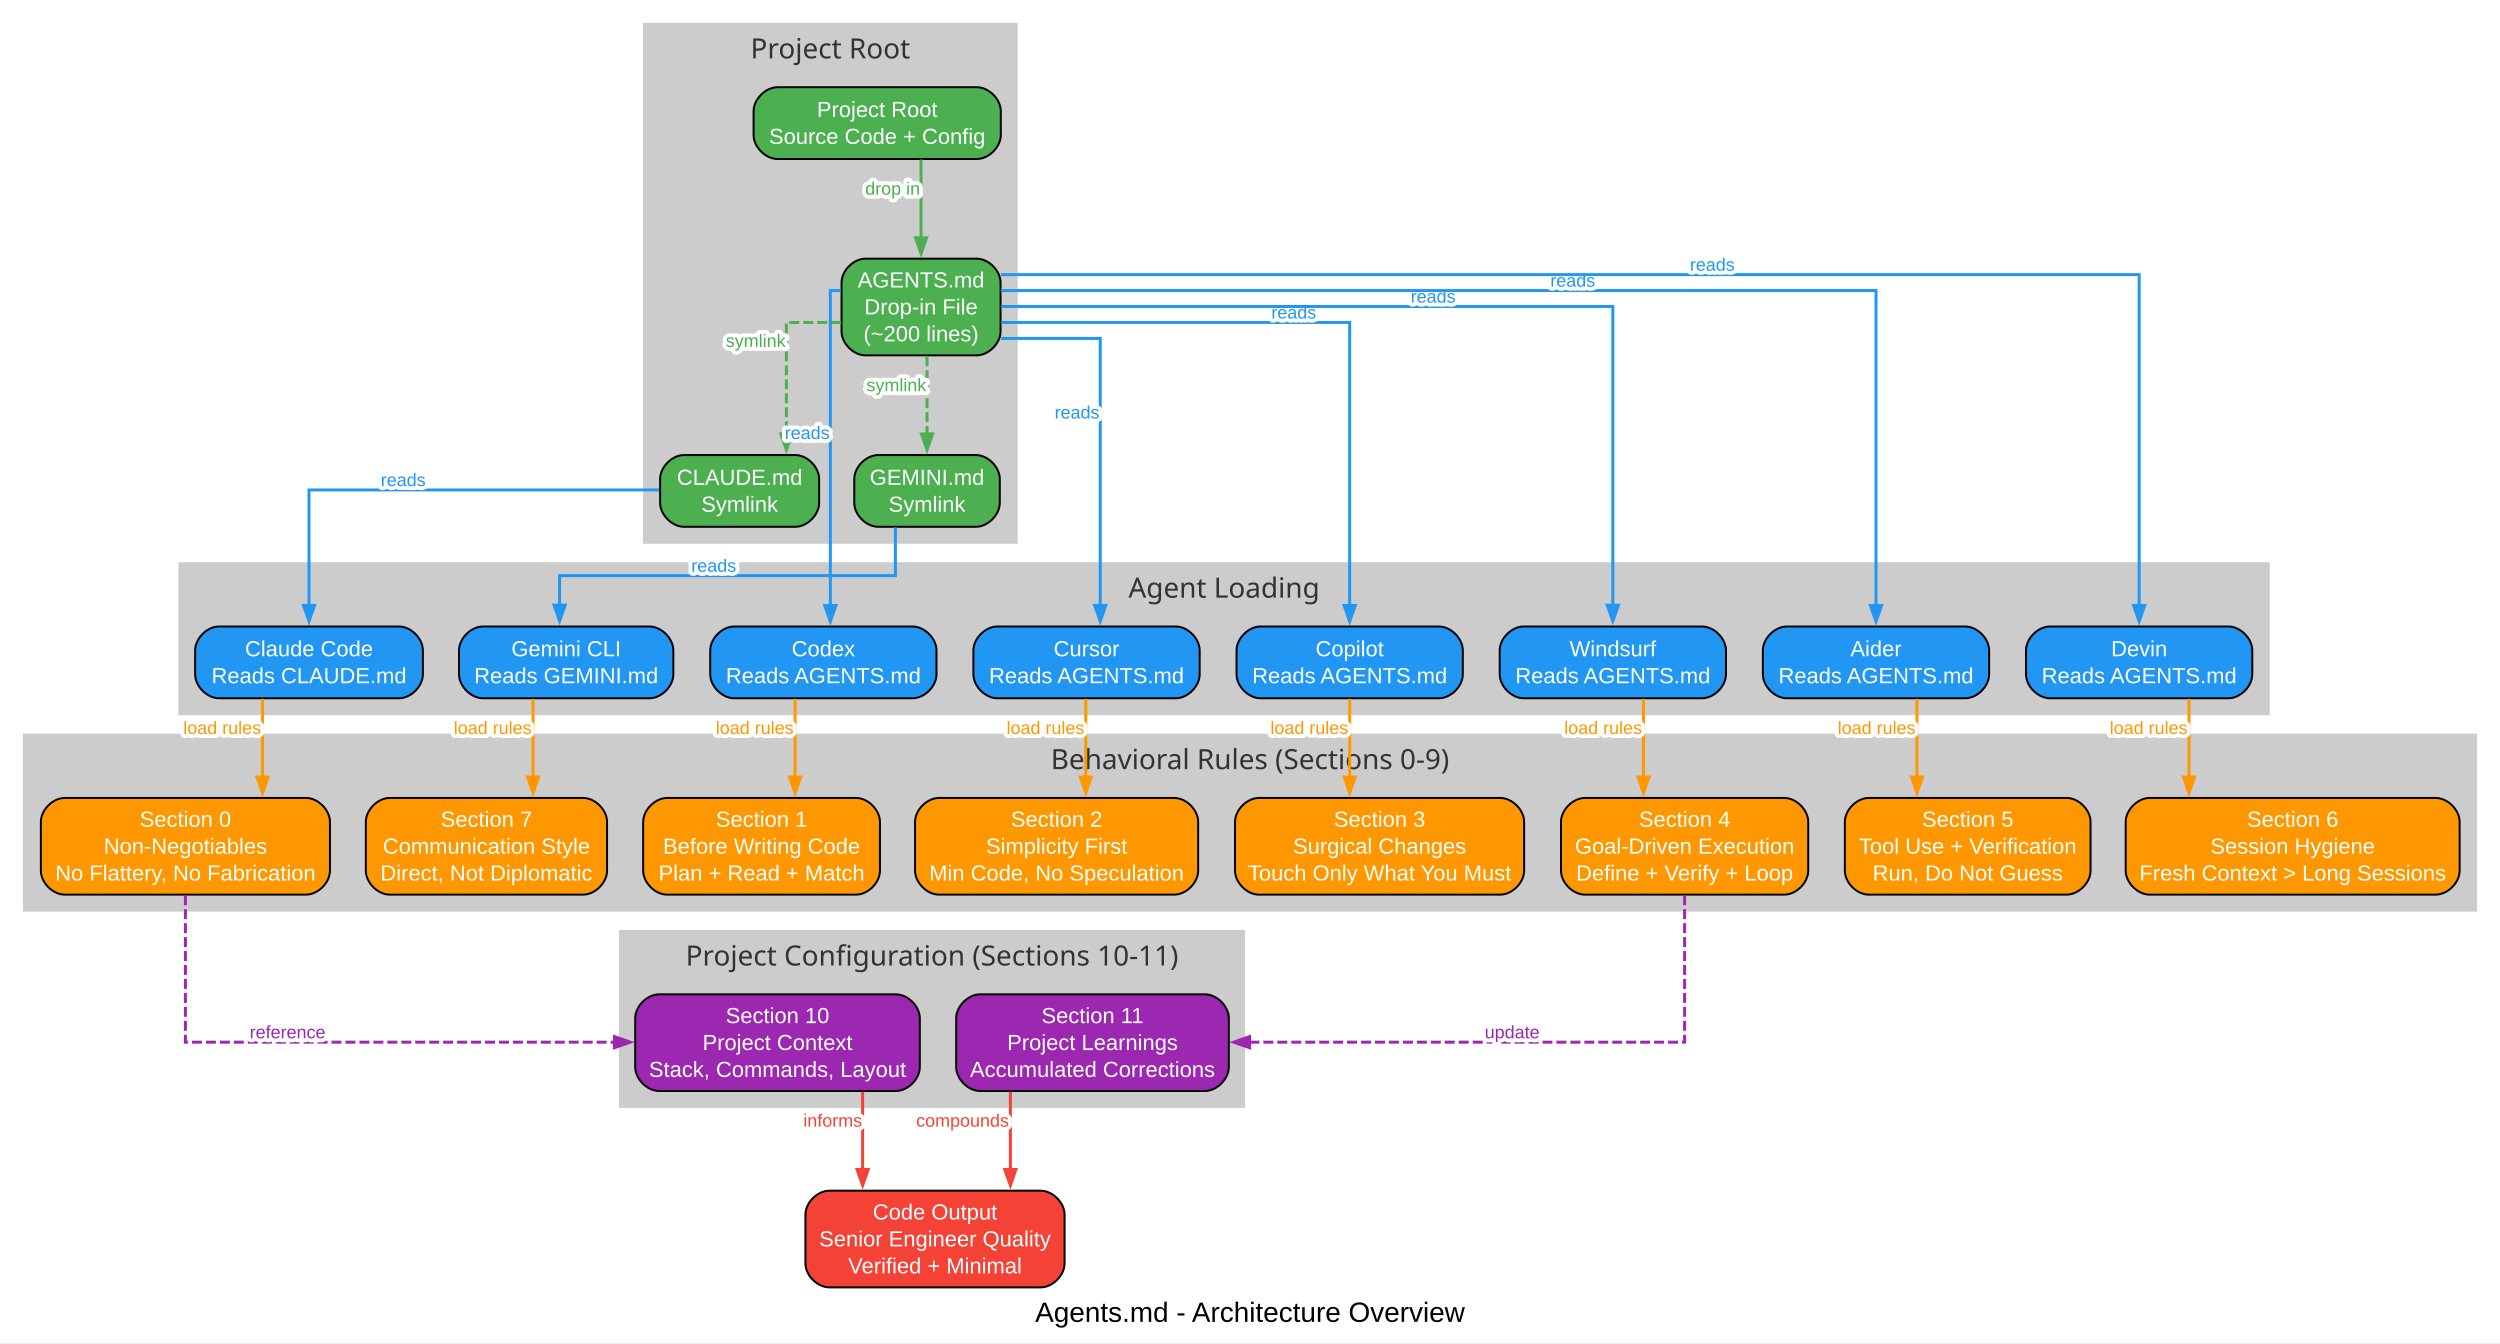
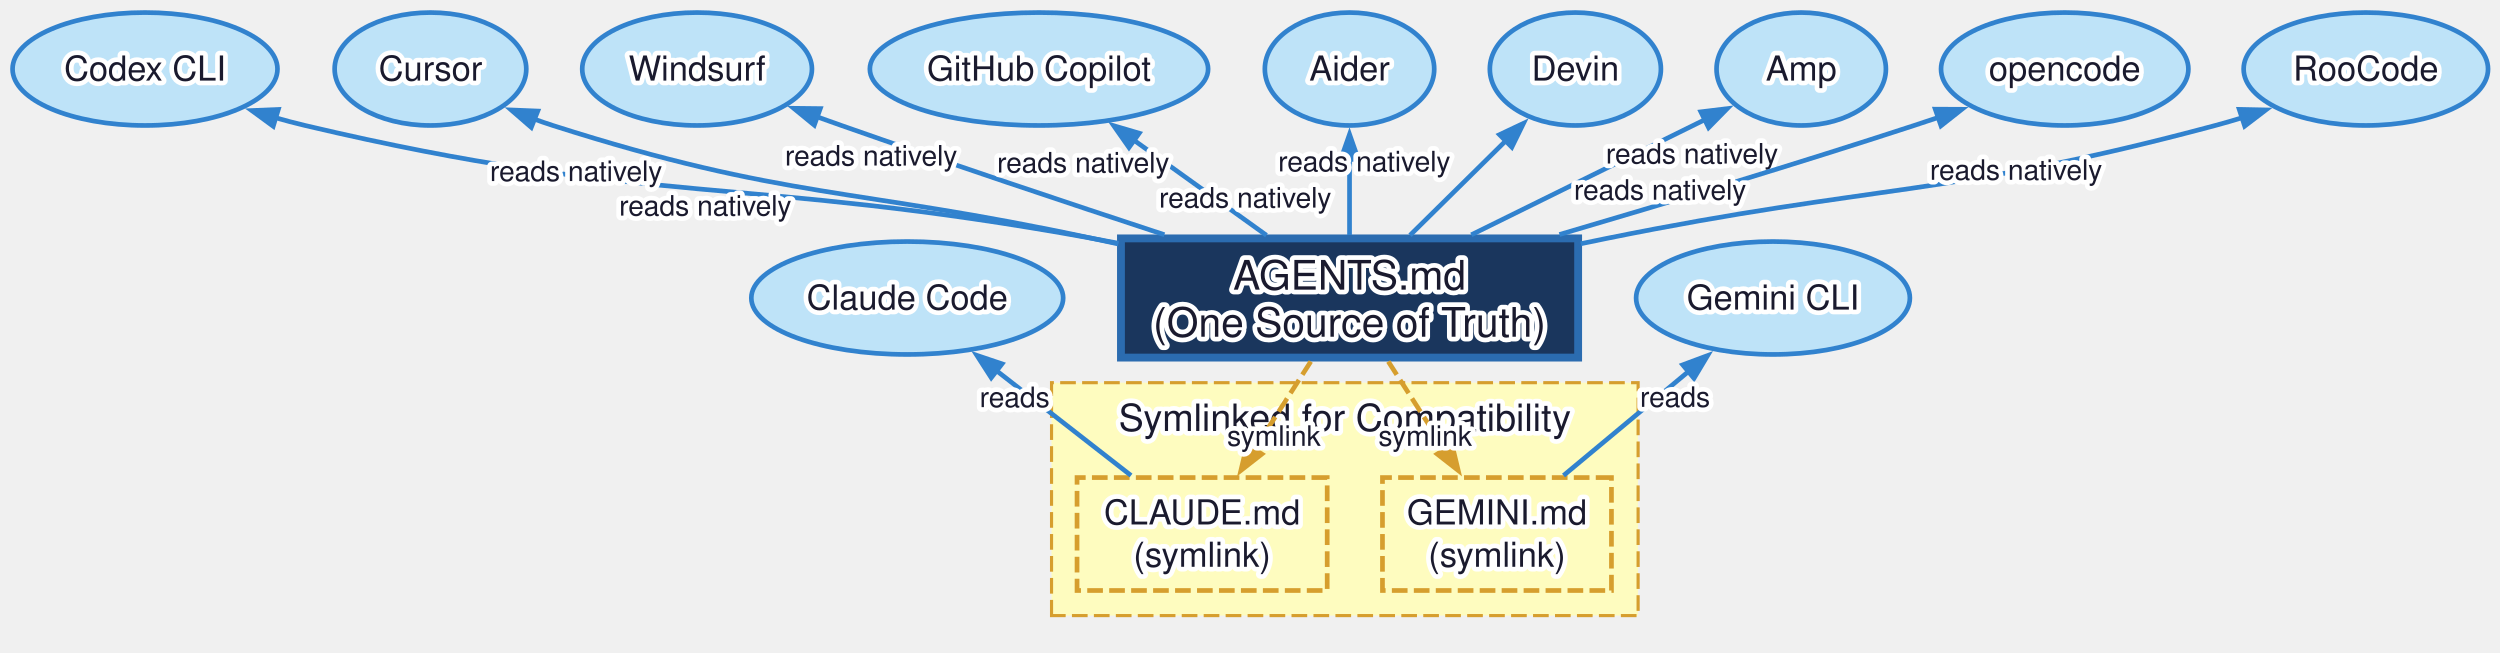
- <svg xmlns="http://www.w3.org/2000/svg" width="1254pt" height="674pt" viewBox="0.00 0.00 1254.00 674.00">
+ <svg xmlns="http://www.w3.org/2000/svg" width="797pt" height="208pt" viewBox="0.00 0.00 797.00 208.00">
  <style>
- /* White halo for edge labels - ensures text is readable over edge lines */
- text {
-     paint-order: stroke;
-     stroke: #ffffff;
-     stroke-width: 4px;
-     stroke-linejoin: round;
-     stroke-linecap: round;
- }
- /* Node labels: no halo needed (they sit on filled backgrounds) */
- g.node text,
- g.cluster text {
-     stroke: none;
- }
+ 
+ text { paint-order: stroke; stroke: #ffffff; stroke-width: 3px; stroke-linejoin: round; fill: #1a1a2e; }
</style>
-   <g id="graph0" class="graph" transform="scale(1 1) rotate(0) translate(4 669.5)">
-     <polygon fill="white" stroke="none" points="-4,4 -4,-669.5 1250,-669.5 1250,4 -4,4" />
-     <text xml:space="preserve" text-anchor="middle" x="623" y="-6.45" font-family="Arial" font-size="14.00">Agents.md - Architecture Overview</text>
+   <g id="graph0" class="graph" transform="scale(1 1) rotate(0) translate(4 204.25)">
    <g id="clust1" class="cluster">
-       <polygon fill="#cccccc" stroke="#cccccc" points="319,-397.25 319,-657.5 506,-657.5 506,-397.25 319,-397.25" />
-       <text xml:space="preserve" text-anchor="middle" x="412.5" y="-640.2" font-family="Arial Bold" font-size="14.00" fill="#333333">Project Root</text>
-     </g>
-     <g id="clust2" class="cluster">
-       <polygon fill="#cccccc" stroke="#cccccc" points="86,-311.25 86,-387 1134,-387 1134,-311.25 86,-311.25" />
-       <text xml:space="preserve" text-anchor="middle" x="610" y="-369.7" font-family="Arial Bold" font-size="14.00" fill="#333333">Agent Loading</text>
-     </g>
-     <g id="clust3" class="cluster">
-       <polygon fill="#cccccc" stroke="#cccccc" points="8,-212.75 8,-301 1238,-301 1238,-212.75 8,-212.75" />
-       <text xml:space="preserve" text-anchor="middle" x="623" y="-283.7" font-family="Arial Bold" font-size="14.00" fill="#333333">Behavioral Rules (Sections 0-9)</text>
-     </g>
-     <g id="clust4" class="cluster">
-       <polygon fill="#cccccc" stroke="#cccccc" points="307,-114.25 307,-202.5 620,-202.5 620,-114.25 307,-114.25" />
-       <text xml:space="preserve" text-anchor="middle" x="463.5" y="-185.2" font-family="Arial Bold" font-size="14.00" fill="#333333">Project Configuration (Sections 10-11)</text>
+       <polygon fill="#fefcbf" stroke="#d69e2e" stroke-dasharray="5,2" points="331.23,-8 331.23,-82.25 518.23,-82.25 518.23,-8 331.23,-8" />
+       <text xml:space="preserve" text-anchor="middle" x="424.73" y="-66.85" font-family="Helvetica,sans-Serif" font-size="12.00" fill="#d69e2e">Symlinked for Compatibility</text>
    </g>
    <g id="node1" class="node">
-       <path fill="#4caf50" stroke="black" d="M486,-625.75C486,-625.75 386,-625.75 386,-625.75 380,-625.75 374,-619.75 374,-613.75 374,-613.75 374,-601.75 374,-601.75 374,-595.75 380,-589.75 386,-589.75 386,-589.75 486,-589.75 486,-589.75 492,-589.75 498,-595.75 498,-601.75 498,-601.75 498,-613.75 498,-613.75 498,-619.75 492,-625.75 486,-625.75" />
-       <text xml:space="preserve" text-anchor="middle" x="436" y="-610.8" font-family="Arial" font-size="11.00" fill="white">Project Root</text>
-       <text xml:space="preserve" text-anchor="middle" x="436" y="-597.3" font-family="Arial" font-size="11.00" fill="white">Source Code + Config</text>
+       <polygon fill="#1a365d" stroke="#2b6cb0" stroke-width="2.5" points="499.11,-128.25 353.36,-128.25 353.36,-90.25 499.11,-90.25 499.11,-128.25" />
+       <text xml:space="preserve" text-anchor="middle" x="426.23" y="-111.9" font-family="Helvetica,sans-Serif" font-size="13.00" fill="#ffffff">AGENTS.md</text>
+       <text xml:space="preserve" text-anchor="middle" x="426.23" y="-96.9" font-family="Helvetica,sans-Serif" font-size="13.00" fill="#ffffff">(One Source of Truth)</text>
+     </g>
+     <g id="node11" class="node">
+       <polygon fill="#fefcbf" stroke="#d69e2e" stroke-width="1.5" stroke-dasharray="5,2" points="419.11,-52 339.36,-52 339.36,-16 419.11,-16 419.11,-52" />
+       <text xml:space="preserve" text-anchor="middle" x="379.23" y="-37.05" font-family="Helvetica,sans-Serif" font-size="11.00" fill="#1a202c">CLAUDE.md</text>
+       <text xml:space="preserve" text-anchor="middle" x="379.23" y="-23.55" font-family="Helvetica,sans-Serif" font-size="11.00" fill="#1a202c">(symlink)</text>
+     </g>
+     <g id="edge10" class="edge">
+       <path fill="none" stroke="#d69e2e" stroke-width="1.5" stroke-dasharray="5,2" d="M413.89,-89C408.36,-80.4 401.77,-70.12 395.82,-60.85" />
+       <polygon fill="#d69e2e" stroke="#d69e2e" stroke-width="1.5" points="398.28,-59.5 391.6,-54.28 393.57,-62.52 398.28,-59.5" />
+       <text xml:space="preserve" text-anchor="middle" x="402.11" y="-62.11" font-family="Helvetica,sans-Serif" font-size="9.00" fill="#1a202c">symlink</text>
+     </g>
+     <g id="node12" class="node">
+       <polygon fill="#fefcbf" stroke="#d69e2e" stroke-width="1.5" stroke-dasharray="5,2" points="509.73,-52 436.73,-52 436.73,-16 509.73,-16 509.73,-52" />
+       <text xml:space="preserve" text-anchor="middle" x="473.23" y="-37.05" font-family="Helvetica,sans-Serif" font-size="11.00" fill="#1a202c">GEMINI.md</text>
+       <text xml:space="preserve" text-anchor="middle" x="473.23" y="-23.55" font-family="Helvetica,sans-Serif" font-size="11.00" fill="#1a202c">(symlink)</text>
+     </g>
+     <g id="edge11" class="edge">
+       <path fill="none" stroke="#d69e2e" stroke-width="1.5" stroke-dasharray="5,2" d="M438.58,-89C444.11,-80.4 450.7,-70.12 456.65,-60.85" />
+       <polygon fill="#d69e2e" stroke="#d69e2e" stroke-width="1.5" points="458.9,-62.52 460.87,-54.28 454.19,-59.5 458.9,-62.52" />
+       <text xml:space="preserve" text-anchor="middle" x="450.35" y="-62.11" font-family="Helvetica,sans-Serif" font-size="9.00" fill="#1a202c">symlink</text>
    </g>
    <g id="node2" class="node">
-       <path fill="#4caf50" stroke="black" d="M485.88,-539.75C485.88,-539.75 430.12,-539.75 430.12,-539.75 424.12,-539.75 418.12,-533.75 418.12,-527.75 418.12,-527.75 418.12,-503.25 418.12,-503.25 418.12,-497.25 424.12,-491.25 430.12,-491.25 430.12,-491.25 485.88,-491.25 485.88,-491.25 491.88,-491.25 497.88,-497.25 497.88,-503.25 497.88,-503.25 497.88,-527.75 497.88,-527.75 497.88,-533.75 491.88,-539.75 485.88,-539.75" />
-       <text xml:space="preserve" text-anchor="middle" x="458" y="-525.3" font-family="Arial" font-size="11.00" fill="white">AGENTS.md</text>
-       <text xml:space="preserve" text-anchor="middle" x="458" y="-511.8" font-family="Arial" font-size="11.00" fill="white">Drop-in File</text>
-       <text xml:space="preserve" text-anchor="middle" x="458" y="-498.3" font-family="Arial" font-size="11.00" fill="white">(~200 lines)</text>
+       <ellipse fill="#bee3f8" stroke="#3182ce" stroke-width="1.5" cx="42.23" cy="-182.25" rx="42.23" ry="18" />
+       <text xml:space="preserve" text-anchor="middle" x="42.23" y="-178.55" font-family="Helvetica,sans-Serif" font-size="11.00" fill="#1a202c">Codex CLI</text>
    </g>
    <g id="edge1" class="edge">
-       <path fill="none" stroke="#4caf50" stroke-width="1.5" d="M458,-589.52C458,-589.52 458,-550.25 458,-550.25" />
-       <polygon fill="#4caf50" stroke="#4caf50" stroke-width="1.5" points="460.8,-550.25 458,-542.25 455.2,-550.25 460.8,-550.25" />
-       <text xml:space="preserve" text-anchor="middle" x="443.75" y="-571.84" font-family="Arial" font-size="9.00" fill="#4caf50">drop in</text>
+       <path fill="none" stroke="#3182ce" stroke-width="1.5" d="M83.67,-166.76C86.89,-165.84 90.1,-164.99 93.23,-164.25 202.91,-138.33 233.34,-148.35 344.23,-128.25 346.96,-127.76 349.73,-127.24 352.53,-126.7" />
+       <polygon fill="#3182ce" stroke="#3182ce" stroke-width="1.5" points="83.1,-164 76.26,-169 84.73,-169.36 83.1,-164" />
+       <text xml:space="preserve" text-anchor="middle" x="182.17" y="-146.52" font-family="Helvetica,sans-Serif" font-size="9.00" fill="#1a202c">reads natively  </text>
    </g>
    <g id="node3" class="node">
-       <path fill="#4caf50" stroke="black" d="M394.88,-441.25C394.88,-441.25 339.12,-441.25 339.12,-441.25 333.12,-441.25 327.12,-435.25 327.12,-429.25 327.12,-429.25 327.12,-417.25 327.12,-417.25 327.12,-411.25 333.12,-405.25 339.12,-405.25 339.12,-405.25 394.88,-405.25 394.88,-405.25 400.88,-405.25 406.88,-411.25 406.88,-417.25 406.88,-417.25 406.88,-429.25 406.88,-429.25 406.88,-435.25 400.88,-441.25 394.88,-441.25" />
-       <text xml:space="preserve" text-anchor="middle" x="367" y="-426.3" font-family="Arial" font-size="11.00" fill="white">CLAUDE.md</text>
-       <text xml:space="preserve" text-anchor="middle" x="367" y="-412.8" font-family="Arial" font-size="11.00" fill="white">Symlink</text>
+       <ellipse fill="#bee3f8" stroke="#3182ce" stroke-width="1.5" cx="133.23" cy="-182.25" rx="30.55" ry="18" />
+       <text xml:space="preserve" text-anchor="middle" x="133.23" y="-178.55" font-family="Helvetica,sans-Serif" font-size="11.00" fill="#1a202c">Cursor</text>
    </g>
    <g id="edge2" class="edge">
-       <path fill="none" stroke="#4caf50" stroke-width="1.5" stroke-dasharray="5,2" d="M417.92,-507.75C403.37,-507.75 390.44,-507.75 390.44,-507.75 390.44,-507.75 390.44,-451.86 390.44,-451.86" />
-       <polygon fill="#4caf50" stroke="#4caf50" stroke-width="1.5" points="393.24,-451.86 390.44,-443.86 387.64,-451.86 393.24,-451.86" />
-       <text xml:space="preserve" text-anchor="middle" x="375.06" y="-495.49" font-family="Arial" font-size="9.00" fill="#4caf50">symlink</text>
+       <path fill="none" stroke="#3182ce" stroke-width="1.5" d="M165.98,-166.41C168.08,-165.63 170.18,-164.91 172.23,-164.25 246.64,-140.52 267.87,-144.62 344.23,-128.25 346.94,-127.67 349.7,-127.08 352.48,-126.47" />
+       <polygon fill="#3182ce" stroke="#3182ce" stroke-width="1.5" points="165.37,-163.64 158.97,-169.19 167.44,-168.84 165.37,-163.64" />
+       <text xml:space="preserve" text-anchor="middle" x="223.35" y="-135.51" font-family="Helvetica,sans-Serif" font-size="9.00" fill="#1a202c">reads natively  </text>
    </g>
    <g id="node4" class="node">
-       <path fill="#4caf50" stroke="black" d="M485.5,-441.25C485.5,-441.25 436.5,-441.25 436.5,-441.25 430.5,-441.25 424.5,-435.25 424.5,-429.25 424.5,-429.25 424.5,-417.25 424.5,-417.25 424.5,-411.25 430.5,-405.25 436.5,-405.25 436.5,-405.25 485.5,-405.25 485.5,-405.25 491.5,-405.25 497.5,-411.25 497.5,-417.25 497.5,-417.25 497.5,-429.25 497.5,-429.25 497.5,-435.25 491.5,-441.25 485.5,-441.25" />
-       <text xml:space="preserve" text-anchor="middle" x="461" y="-426.3" font-family="Arial" font-size="11.00" fill="white">GEMINI.md</text>
-       <text xml:space="preserve" text-anchor="middle" x="461" y="-412.8" font-family="Arial" font-size="11.00" fill="white">Symlink</text>
+       <ellipse fill="#bee3f8" stroke="#3182ce" stroke-width="1.5" cx="218.23" cy="-182.25" rx="36.62" ry="18" />
+       <text xml:space="preserve" text-anchor="middle" x="218.23" y="-178.55" font-family="Helvetica,sans-Serif" font-size="11.00" fill="#1a202c">Windsurf</text>
    </g>
    <g id="edge3" class="edge">
-       <path fill="none" stroke="#4caf50" stroke-width="1.5" stroke-dasharray="5,2" d="M461,-490.78C461,-490.78 461,-451.87 461,-451.87" />
-       <polygon fill="#4caf50" stroke="#4caf50" stroke-width="1.5" points="463.8,-451.87 461,-443.87 458.2,-451.87 463.8,-451.87" />
-       <text xml:space="preserve" text-anchor="middle" x="445.62" y="-473.27" font-family="Arial" font-size="9.00" fill="#4caf50">symlink</text>
+       <path fill="none" stroke="#3182ce" stroke-width="1.5" d="M256.42,-167.03C259.06,-166.08 261.69,-165.15 264.23,-164.25 298.22,-152.31 336.43,-139.54 367.21,-129.42" />
+       <polygon fill="#3182ce" stroke="#3182ce" stroke-width="1.5" points="255.59,-164.35 249.03,-169.72 257.5,-169.62 255.59,-164.35" />
+       <text xml:space="preserve" text-anchor="middle" x="276.22" y="-151.47" font-family="Helvetica,sans-Serif" font-size="9.00" fill="#1a202c">reads natively  </text>
+     </g>
+     <g id="node5" class="node">
+       <ellipse fill="#bee3f8" stroke="#3182ce" stroke-width="1.5" cx="327.23" cy="-182.25" rx="53.92" ry="18" />
+       <text xml:space="preserve" text-anchor="middle" x="327.23" y="-178.55" font-family="Helvetica,sans-Serif" font-size="11.00" fill="#1a202c">GitHub Copilot</text>
+     </g>
+     <g id="edge4" class="edge">
+       <path fill="none" stroke="#3182ce" stroke-width="1.5" d="M357.29,-159.7C370.82,-149.99 386.67,-138.63 399.75,-129.24" />
+       <polygon fill="#3182ce" stroke="#3182ce" stroke-width="1.5" points="355.92,-157.23 351.05,-164.17 359.18,-161.78 355.92,-157.23" />
+       <text xml:space="preserve" text-anchor="middle" x="343.84" y="-149.24" font-family="Helvetica,sans-Serif" font-size="9.00" fill="#1a202c">reads natively  </text>
    </g>
    <g id="node6" class="node">
-       <path fill="#2196f3" stroke="black" d="M453.75,-355.25C453.75,-355.25 364.25,-355.25 364.25,-355.25 358.25,-355.25 352.25,-349.25 352.25,-343.25 352.25,-343.25 352.25,-331.25 352.25,-331.25 352.25,-325.25 358.25,-319.25 364.25,-319.25 364.25,-319.25 453.75,-319.25 453.75,-319.25 459.75,-319.25 465.75,-325.25 465.75,-331.25 465.75,-331.25 465.75,-343.25 465.75,-343.25 465.75,-349.25 459.75,-355.25 453.75,-355.25" />
-       <text xml:space="preserve" text-anchor="middle" x="409" y="-340.3" font-family="Arial" font-size="11.00" fill="white">Codex</text>
-       <text xml:space="preserve" text-anchor="middle" x="409" y="-326.8" font-family="Arial" font-size="11.00" fill="white">Reads AGENTS.md</text>
+       <ellipse fill="#bee3f8" stroke="#3182ce" stroke-width="1.5" cx="426.23" cy="-182.25" rx="27" ry="18" />
+       <text xml:space="preserve" text-anchor="middle" x="426.23" y="-178.55" font-family="Helvetica,sans-Serif" font-size="11.00" fill="#1a202c">Aider</text>
+     </g>
+     <g id="edge5" class="edge">
+       <path fill="none" stroke="#3182ce" stroke-width="1.5" d="M426.23,-153.54C426.23,-145.44 426.23,-136.78 426.23,-129.34" />
+       <polygon fill="#3182ce" stroke="#3182ce" stroke-width="1.5" points="423.43,-153.43 426.23,-161.43 429.03,-153.43 423.43,-153.43" />
+       <text xml:space="preserve" text-anchor="middle" x="395.48" y="-138.06" font-family="Helvetica,sans-Serif" font-size="9.00" fill="#1a202c">reads natively  </text>
+     </g>
+     <g id="node7" class="node">
+       <ellipse fill="#bee3f8" stroke="#3182ce" stroke-width="1.5" cx="498.23" cy="-182.25" rx="27.27" ry="18" />
+       <text xml:space="preserve" text-anchor="middle" x="498.23" y="-178.55" font-family="Helvetica,sans-Serif" font-size="11.00" fill="#1a202c">Devin</text>
    </g>
    <g id="edge6" class="edge">
-       <path fill="none" stroke="#2196f3" stroke-width="1.5" d="M417.72,-523.75C414.52,-523.75 412.5,-523.75 412.5,-523.75 412.5,-523.75 412.5,-365.74 412.5,-365.74" />
-       <polygon fill="#2196f3" stroke="#2196f3" stroke-width="1.5" points="415.3,-365.74 412.5,-357.74 409.7,-365.74 415.3,-365.74" />
-       <text xml:space="preserve" text-anchor="middle" x="400.88" y="-449.31" font-family="Arial" font-size="9.00" fill="#2196f3">reads</text>
+       <path fill="none" stroke="#3182ce" stroke-width="1.5" d="M476.2,-159.52C466.4,-149.86 454.97,-138.59 445.52,-129.26" />
+       <polygon fill="#3182ce" stroke="#3182ce" stroke-width="1.5" points="474.04,-161.32 481.7,-164.94 477.97,-157.33 474.04,-161.32" />
+       <text xml:space="preserve" text-anchor="middle" x="433.44" y="-149.62" font-family="Helvetica,sans-Serif" font-size="9.00" fill="#1a202c">reads natively  </text>
    </g>
-     <g id="node7" class="node">
-       <path fill="#2196f3" stroke="black" d="M585.75,-355.25C585.75,-355.25 496.25,-355.25 496.25,-355.25 490.25,-355.25 484.25,-349.25 484.25,-343.25 484.25,-343.25 484.25,-331.25 484.25,-331.25 484.25,-325.25 490.25,-319.25 496.25,-319.25 496.25,-319.25 585.75,-319.25 585.75,-319.25 591.75,-319.25 597.75,-325.25 597.75,-331.25 597.75,-331.25 597.75,-343.25 597.75,-343.25 597.75,-349.25 591.75,-355.25 585.75,-355.25" />
-       <text xml:space="preserve" text-anchor="middle" x="541" y="-340.3" font-family="Arial" font-size="11.00" fill="white">Cursor</text>
-       <text xml:space="preserve" text-anchor="middle" x="541" y="-326.8" font-family="Arial" font-size="11.00" fill="white">Reads AGENTS.md</text>
+     <g id="node8" class="node">
+       <ellipse fill="#bee3f8" stroke="#3182ce" stroke-width="1.5" cx="570.23" cy="-182.25" rx="27" ry="18" />
+       <text xml:space="preserve" text-anchor="middle" x="570.23" y="-178.55" font-family="Helvetica,sans-Serif" font-size="11.00" fill="#1a202c">Amp</text>
    </g>
    <g id="edge7" class="edge">
-       <path fill="none" stroke="#2196f3" stroke-width="1.5" d="M498.21,-499.75C522.14,-499.75 547.88,-499.75 547.88,-499.75 547.88,-499.75 547.88,-365.85 547.88,-365.85" />
-       <polygon fill="#2196f3" stroke="#2196f3" stroke-width="1.5" points="550.68,-365.85 547.88,-357.85 545.08,-365.85 550.68,-365.85" />
-       <text xml:space="preserve" text-anchor="middle" x="536.25" y="-459.58" font-family="Arial" font-size="9.00" fill="#2196f3">reads</text>
+       <path fill="none" stroke="#3182ce" stroke-width="1.5" d="M539.56,-166.13C517.81,-155.4 488.44,-140.92 465.05,-129.39" />
+       <polygon fill="#3182ce" stroke="#3182ce" stroke-width="1.5" points="538.23,-168.59 546.64,-169.62 540.7,-163.57 538.23,-168.59" />
+       <text xml:space="preserve" text-anchor="middle" x="537.92" y="-152.11" font-family="Helvetica,sans-Serif" font-size="9.00" fill="#1a202c">reads natively  </text>
    </g>
-     <g id="node8" class="node">
-       <path fill="#2196f3" stroke="black" d="M717.75,-355.25C717.75,-355.25 628.25,-355.25 628.25,-355.25 622.25,-355.25 616.25,-349.25 616.25,-343.25 616.25,-343.25 616.25,-331.25 616.25,-331.25 616.25,-325.25 622.25,-319.25 628.25,-319.25 628.25,-319.25 717.75,-319.25 717.75,-319.25 723.75,-319.25 729.75,-325.25 729.75,-331.25 729.75,-331.25 729.75,-343.25 729.75,-343.25 729.75,-349.25 723.75,-355.25 717.75,-355.25" />
-       <text xml:space="preserve" text-anchor="middle" x="673" y="-340.3" font-family="Arial" font-size="11.00" fill="white">Copilot</text>
-       <text xml:space="preserve" text-anchor="middle" x="673" y="-326.8" font-family="Arial" font-size="11.00" fill="white">Reads AGENTS.md</text>
+     <g id="node9" class="node">
+       <ellipse fill="#bee3f8" stroke="#3182ce" stroke-width="1.5" cx="654.23" cy="-182.25" rx="39.43" ry="18" />
+       <text xml:space="preserve" text-anchor="middle" x="654.23" y="-178.55" font-family="Helvetica,sans-Serif" font-size="11.00" fill="#1a202c">opencode</text>
    </g>
    <g id="edge8" class="edge">
-       <path fill="none" stroke="#2196f3" stroke-width="1.5" d="M498.19,-507.75C560.42,-507.75 673,-507.75 673,-507.75 673,-507.75 673,-365.77 673,-365.77" />
-       <polygon fill="#2196f3" stroke="#2196f3" stroke-width="1.5" points="675.8,-365.77 673,-357.77 670.2,-365.77 675.8,-365.77" />
-       <text xml:space="preserve" text-anchor="middle" x="644.96" y="-509.7" font-family="Arial" font-size="9.00" fill="#2196f3">reads</text>
+       <path fill="none" stroke="#3182ce" stroke-width="1.5" d="M614.04,-166.85C611.41,-165.96 608.79,-165.08 606.23,-164.25 569.02,-152.09 527.14,-139.46 493.15,-129.48" />
+       <polygon fill="#3182ce" stroke="#3182ce" stroke-width="1.5" points="612.96,-169.44 621.44,-169.4 614.79,-164.15 612.96,-169.44" />
+       <text xml:space="preserve" text-anchor="middle" x="527.75" y="-140.57" font-family="Helvetica,sans-Serif" font-size="9.00" fill="#1a202c">reads natively  </text>
    </g>
-     <g id="node9" class="node">
-       <path fill="#2196f3" stroke="black" d="M849.75,-355.25C849.75,-355.25 760.25,-355.25 760.25,-355.25 754.25,-355.25 748.25,-349.25 748.25,-343.25 748.25,-343.25 748.25,-331.25 748.25,-331.25 748.25,-325.25 754.25,-319.25 760.25,-319.25 760.25,-319.25 849.75,-319.25 849.75,-319.25 855.75,-319.25 861.75,-325.25 861.75,-331.25 861.75,-331.25 861.75,-343.25 861.75,-343.25 861.75,-349.25 855.75,-355.25 849.75,-355.25" />
-       <text xml:space="preserve" text-anchor="middle" x="805" y="-340.3" font-family="Arial" font-size="11.00" fill="white">Windsurf</text>
-       <text xml:space="preserve" text-anchor="middle" x="805" y="-326.8" font-family="Arial" font-size="11.00" fill="white">Reads AGENTS.md</text>
+     <g id="node10" class="node">
+       <ellipse fill="#bee3f8" stroke="#3182ce" stroke-width="1.5" cx="750.23" cy="-182.25" rx="38.96" ry="18" />
+       <text xml:space="preserve" text-anchor="middle" x="750.23" y="-178.55" font-family="Helvetica,sans-Serif" font-size="11.00" fill="#1a202c">RooCode</text>
    </g>
    <g id="edge9" class="edge">
-       <path fill="none" stroke="#2196f3" stroke-width="1.5" d="M498.14,-515.75C589.49,-515.75 805,-515.75 805,-515.75 805,-515.75 805,-365.95 805,-365.95" />
-       <polygon fill="#2196f3" stroke="#2196f3" stroke-width="1.5" points="807.8,-365.95 805,-357.95 802.2,-365.95 807.8,-365.95" />
-       <text xml:space="preserve" text-anchor="middle" x="714.85" y="-517.7" font-family="Arial" font-size="9.00" fill="#2196f3">reads</text>
-     </g>
-     <g id="node10" class="node">
-       <path fill="#2196f3" stroke="black" d="M981.75,-355.25C981.75,-355.25 892.25,-355.25 892.25,-355.25 886.25,-355.25 880.25,-349.25 880.25,-343.25 880.25,-343.25 880.25,-331.25 880.25,-331.25 880.25,-325.25 886.25,-319.25 892.25,-319.25 892.25,-319.25 981.75,-319.25 981.75,-319.25 987.75,-319.25 993.75,-325.25 993.75,-331.25 993.75,-331.25 993.75,-343.25 993.75,-343.25 993.75,-349.25 987.75,-355.25 981.75,-355.25" />
-       <text xml:space="preserve" text-anchor="middle" x="937" y="-340.3" font-family="Arial" font-size="11.00" fill="white">Aider</text>
-       <text xml:space="preserve" text-anchor="middle" x="937" y="-326.8" font-family="Arial" font-size="11.00" fill="white">Reads AGENTS.md</text>
-     </g>
-     <g id="edge10" class="edge">
-       <path fill="none" stroke="#2196f3" stroke-width="1.5" d="M498.02,-523.75C613.14,-523.75 937,-523.75 937,-523.75 937,-523.75 937,-365.74 937,-365.74" />
-       <polygon fill="#2196f3" stroke="#2196f3" stroke-width="1.5" points="939.8,-365.74 937,-357.74 934.2,-365.74 939.8,-365.74" />
-       <text xml:space="preserve" text-anchor="middle" x="784.89" y="-525.7" font-family="Arial" font-size="9.00" fill="#2196f3">reads</text>
-     </g>
-     <g id="node11" class="node">
-       <path fill="#2196f3" stroke="black" d="M1113.75,-355.25C1113.75,-355.25 1024.25,-355.25 1024.25,-355.25 1018.25,-355.25 1012.25,-349.25 1012.25,-343.25 1012.25,-343.25 1012.25,-331.25 1012.25,-331.25 1012.25,-325.25 1018.25,-319.25 1024.25,-319.25 1024.25,-319.25 1113.75,-319.25 1113.75,-319.25 1119.75,-319.25 1125.75,-325.25 1125.75,-331.25 1125.75,-331.25 1125.75,-343.25 1125.75,-343.25 1125.75,-349.25 1119.75,-355.25 1113.75,-355.25" />
-       <text xml:space="preserve" text-anchor="middle" x="1069" y="-340.3" font-family="Arial" font-size="11.00" fill="white">Devin</text>
-       <text xml:space="preserve" text-anchor="middle" x="1069" y="-326.8" font-family="Arial" font-size="11.00" fill="white">Reads AGENTS.md</text>
-     </g>
-     <g id="edge11" class="edge">
-       <path fill="none" stroke="#2196f3" stroke-width="1.5" d="M498.09,-531.75C634.02,-531.75 1069,-531.75 1069,-531.75 1069,-531.75 1069,-365.82 1069,-365.82" />
-       <polygon fill="#2196f3" stroke="#2196f3" stroke-width="1.5" points="1071.8,-365.82 1069,-357.82 1066.2,-365.82 1071.8,-365.82" />
-       <text xml:space="preserve" text-anchor="middle" x="854.89" y="-533.7" font-family="Arial" font-size="9.00" fill="#2196f3">reads</text>
-     </g>
-     <g id="node5" class="node">
-       <path fill="#2196f3" stroke="black" d="M196.12,-355.25C196.12,-355.25 105.88,-355.25 105.88,-355.25 99.88,-355.25 93.88,-349.25 93.88,-343.25 93.88,-343.25 93.88,-331.25 93.88,-331.25 93.88,-325.25 99.88,-319.25 105.88,-319.25 105.88,-319.25 196.12,-319.25 196.12,-319.25 202.12,-319.25 208.12,-325.25 208.12,-331.25 208.12,-331.25 208.12,-343.25 208.12,-343.25 208.12,-349.25 202.12,-355.25 196.12,-355.25" />
-       <text xml:space="preserve" text-anchor="middle" x="151" y="-340.3" font-family="Arial" font-size="11.00" fill="white">Claude Code</text>
-       <text xml:space="preserve" text-anchor="middle" x="151" y="-326.8" font-family="Arial" font-size="11.00" fill="white">Reads CLAUDE.md</text>
-     </g>
-     <g id="edge4" class="edge">
-       <path fill="none" stroke="#2196f3" stroke-width="1.5" d="M326.63,-423.75C264.11,-423.75 151,-423.75 151,-423.75 151,-423.75 151,-365.86 151,-365.86" />
-       <polygon fill="#2196f3" stroke="#2196f3" stroke-width="1.5" points="153.8,-365.86 151,-357.86 148.2,-365.86 153.8,-365.86" />
-       <text xml:space="preserve" text-anchor="middle" x="198.25" y="-425.7" font-family="Arial" font-size="9.00" fill="#2196f3">reads</text>
-     </g>
-     <g id="node12" class="node">
-       <path fill="#2196f3" stroke="black" d="M321.75,-355.25C321.75,-355.25 238.25,-355.25 238.25,-355.25 232.25,-355.25 226.25,-349.25 226.25,-343.25 226.25,-343.25 226.25,-331.25 226.25,-331.25 226.25,-325.25 232.25,-319.25 238.25,-319.25 238.25,-319.25 321.75,-319.25 321.75,-319.25 327.75,-319.25 333.75,-325.25 333.75,-331.25 333.75,-331.25 333.75,-343.25 333.75,-343.25 333.75,-349.25 327.75,-355.25 321.75,-355.25" />
-       <text xml:space="preserve" text-anchor="middle" x="280" y="-340.3" font-family="Arial" font-size="11.00" fill="white">Gemini CLI</text>
-       <text xml:space="preserve" text-anchor="middle" x="280" y="-326.8" font-family="Arial" font-size="11.00" fill="white">Reads GEMINI.md</text>
-     </g>
-     <g id="edge5" class="edge">
-       <path fill="none" stroke="#2196f3" stroke-width="1.5" d="M445.12,-404.98C445.12,-393.46 445.12,-380.75 445.12,-380.75 445.12,-380.75 276.69,-380.75 276.69,-380.75 276.69,-380.75 276.69,-365.97 276.69,-365.97" />
-       <polygon fill="#2196f3" stroke="#2196f3" stroke-width="1.5" points="279.49,-365.97 276.69,-357.97 273.89,-365.97 279.49,-365.97" />
-       <text xml:space="preserve" text-anchor="middle" x="354.01" y="-382.7" font-family="Arial" font-size="9.00" fill="#2196f3">reads</text>
+       <path fill="none" stroke="#3182ce" stroke-width="1.5" d="M710.79,-166.73C707.91,-165.84 705.04,-165 702.23,-164.25 617.53,-141.54 594.18,-145.65 508.23,-128.25 505.52,-127.7 502.76,-127.13 499.97,-126.55" />
+       <polygon fill="#3182ce" stroke="#3182ce" stroke-width="1.5" points="709.87,-169.38 718.35,-169.2 711.61,-164.05 709.87,-169.38" />
+       <text xml:space="preserve" text-anchor="middle" x="641.23" y="-146.92" font-family="Helvetica,sans-Serif" font-size="9.00" fill="#1a202c">reads natively  </text>
    </g>
    <g id="node13" class="node">
-       <path fill="#ff9800" stroke="black" d="M149.5,-269.25C149.5,-269.25 28.5,-269.25 28.5,-269.25 22.5,-269.25 16.5,-263.25 16.5,-257.25 16.5,-257.25 16.5,-232.75 16.5,-232.75 16.5,-226.75 22.5,-220.75 28.5,-220.75 28.5,-220.75 149.5,-220.75 149.5,-220.75 155.5,-220.75 161.5,-226.75 161.5,-232.75 161.5,-232.75 161.5,-257.25 161.5,-257.25 161.5,-263.25 155.5,-269.25 149.5,-269.25" />
-       <text xml:space="preserve" text-anchor="middle" x="89" y="-254.8" font-family="Arial" font-size="11.00" fill="white">Section 0</text>
-       <text xml:space="preserve" text-anchor="middle" x="89" y="-241.3" font-family="Arial" font-size="11.00" fill="white">Non-Negotiables</text>
-       <text xml:space="preserve" text-anchor="middle" x="89" y="-227.8" font-family="Arial" font-size="11.00" fill="white">No Flattery, No Fabrication</text>
+       <ellipse fill="#bee3f8" stroke="#3182ce" stroke-width="1.5" cx="285.23" cy="-109.25" rx="49.71" ry="18" />
+       <text xml:space="preserve" text-anchor="middle" x="285.23" y="-105.55" font-family="Helvetica,sans-Serif" font-size="11.00" fill="#1a202c">Claude Code</text>
    </g>
    <g id="edge12" class="edge">
-       <path fill="none" stroke="#ff9800" stroke-width="1.5" d="M127.69,-319.02C127.69,-319.02 127.69,-279.75 127.69,-279.75" />
-       <polygon fill="#ff9800" stroke="#ff9800" stroke-width="1.5" points="130.49,-279.75 127.69,-271.75 124.89,-279.75 130.49,-279.75" />
-       <text xml:space="preserve" text-anchor="middle" x="107.44" y="-301.34" font-family="Arial" font-size="9.00" fill="#ff9800">load rules</text>
+       <path fill="none" stroke="#3182ce" stroke-width="1.5" d="M313.41,-86.29C327.21,-75.54 343.6,-62.77 356.57,-52.66" />
+       <polygon fill="#3182ce" stroke="#3182ce" stroke-width="1.5" points="312.01,-83.83 307.42,-90.96 315.45,-88.25 312.01,-83.83" />
+       <text xml:space="preserve" text-anchor="middle" x="319.48" y="-74.45" font-family="Helvetica,sans-Serif" font-size="9.00" fill="#1a202c">reads</text>
    </g>
    <g id="node14" class="node">
-       <path fill="#ff9800" stroke="black" d="M425.38,-269.25C425.38,-269.25 330.62,-269.25 330.62,-269.25 324.62,-269.25 318.62,-263.25 318.62,-257.25 318.62,-257.25 318.62,-232.75 318.62,-232.75 318.62,-226.75 324.62,-220.75 330.62,-220.75 330.62,-220.75 425.38,-220.75 425.38,-220.75 431.38,-220.75 437.38,-226.75 437.38,-232.75 437.38,-232.75 437.38,-257.25 437.38,-257.25 437.38,-263.25 431.38,-269.25 425.38,-269.25" />
-       <text xml:space="preserve" text-anchor="middle" x="378" y="-254.8" font-family="Arial" font-size="11.00" fill="white">Section 1</text>
-       <text xml:space="preserve" text-anchor="middle" x="378" y="-241.3" font-family="Arial" font-size="11.00" fill="white">Before Writing Code</text>
-       <text xml:space="preserve" text-anchor="middle" x="378" y="-227.8" font-family="Arial" font-size="11.00" fill="white">Plan + Read + Match</text>
+       <ellipse fill="#bee3f8" stroke="#3182ce" stroke-width="1.5" cx="561.23" cy="-109.25" rx="43.64" ry="18" />
+       <text xml:space="preserve" text-anchor="middle" x="561.23" y="-105.55" font-family="Helvetica,sans-Serif" font-size="11.00" fill="#1a202c">Gemini CLI</text>
    </g>
    <g id="edge13" class="edge">
-       <path fill="none" stroke="#ff9800" stroke-width="1.5" d="M394.81,-319.02C394.81,-319.02 394.81,-279.75 394.81,-279.75" />
-       <polygon fill="#ff9800" stroke="#ff9800" stroke-width="1.5" points="397.61,-279.75 394.81,-271.75 392.01,-279.75 397.61,-279.75" />
-       <text xml:space="preserve" text-anchor="middle" x="374.56" y="-301.34" font-family="Arial" font-size="9.00" fill="#ff9800">load rules</text>
-     </g>
-     <g id="node15" class="node">
-       <path fill="#ff9800" stroke="black" d="M585,-269.25C585,-269.25 467,-269.25 467,-269.25 461,-269.25 455,-263.25 455,-257.25 455,-257.25 455,-232.75 455,-232.75 455,-226.75 461,-220.75 467,-220.75 467,-220.75 585,-220.75 585,-220.75 591,-220.75 597,-226.75 597,-232.75 597,-232.75 597,-257.25 597,-257.25 597,-263.25 591,-269.25 585,-269.25" />
-       <text xml:space="preserve" text-anchor="middle" x="526" y="-254.8" font-family="Arial" font-size="11.00" fill="white">Section 2</text>
-       <text xml:space="preserve" text-anchor="middle" x="526" y="-241.3" font-family="Arial" font-size="11.00" fill="white">Simplicity First</text>
-       <text xml:space="preserve" text-anchor="middle" x="526" y="-227.8" font-family="Arial" font-size="11.00" fill="white">Min Code, No Speculation</text>
-     </g>
-     <g id="edge14" class="edge">
-       <path fill="none" stroke="#ff9800" stroke-width="1.5" d="M540.62,-319.02C540.62,-319.02 540.62,-279.75 540.62,-279.75" />
-       <polygon fill="#ff9800" stroke="#ff9800" stroke-width="1.5" points="543.43,-279.75 540.63,-271.75 537.83,-279.75 543.43,-279.75" />
-       <text xml:space="preserve" text-anchor="middle" x="520.38" y="-301.34" font-family="Arial" font-size="9.00" fill="#ff9800">load rules</text>
-     </g>
-     <g id="node16" class="node">
-       <path fill="#ff9800" stroke="black" d="M748.5,-269.25C748.5,-269.25 627.5,-269.25 627.5,-269.25 621.5,-269.25 615.5,-263.25 615.5,-257.25 615.5,-257.25 615.5,-232.75 615.5,-232.75 615.5,-226.75 621.5,-220.75 627.5,-220.75 627.5,-220.75 748.5,-220.75 748.5,-220.75 754.5,-220.75 760.5,-226.75 760.5,-232.75 760.5,-232.75 760.5,-257.25 760.5,-257.25 760.5,-263.25 754.5,-269.25 748.5,-269.25" />
-       <text xml:space="preserve" text-anchor="middle" x="688" y="-254.8" font-family="Arial" font-size="11.00" fill="white">Section 3</text>
-       <text xml:space="preserve" text-anchor="middle" x="688" y="-241.3" font-family="Arial" font-size="11.00" fill="white">Surgical Changes</text>
-       <text xml:space="preserve" text-anchor="middle" x="688" y="-227.8" font-family="Arial" font-size="11.00" fill="white">Touch Only What You Must</text>
-     </g>
-     <g id="edge15" class="edge">
-       <path fill="none" stroke="#ff9800" stroke-width="1.5" d="M673,-319.02C673,-319.02 673,-279.75 673,-279.75" />
-       <polygon fill="#ff9800" stroke="#ff9800" stroke-width="1.5" points="675.8,-279.75 673,-271.75 670.2,-279.75 675.8,-279.75" />
-       <text xml:space="preserve" text-anchor="middle" x="652.75" y="-301.34" font-family="Arial" font-size="9.00" fill="#ff9800">load rules</text>
-     </g>
-     <g id="node17" class="node">
-       <path fill="#ff9800" stroke="black" d="M891,-269.25C891,-269.25 791,-269.25 791,-269.25 785,-269.25 779,-263.25 779,-257.25 779,-257.25 779,-232.75 779,-232.75 779,-226.75 785,-220.75 791,-220.75 791,-220.75 891,-220.75 891,-220.75 897,-220.75 903,-226.75 903,-232.75 903,-232.75 903,-257.25 903,-257.25 903,-263.25 897,-269.25 891,-269.25" />
-       <text xml:space="preserve" text-anchor="middle" x="841" y="-254.8" font-family="Arial" font-size="11.00" fill="white">Section 4</text>
-       <text xml:space="preserve" text-anchor="middle" x="841" y="-241.3" font-family="Arial" font-size="11.00" fill="white">Goal-Driven Execution</text>
-       <text xml:space="preserve" text-anchor="middle" x="841" y="-227.8" font-family="Arial" font-size="11.00" fill="white">Define + Verify + Loop</text>
-     </g>
-     <g id="edge16" class="edge">
-       <path fill="none" stroke="#ff9800" stroke-width="1.5" d="M820.38,-319.02C820.38,-319.02 820.38,-279.75 820.38,-279.75" />
-       <polygon fill="#ff9800" stroke="#ff9800" stroke-width="1.5" points="823.18,-279.75 820.38,-271.75 817.58,-279.75 823.18,-279.75" />
-       <text xml:space="preserve" text-anchor="middle" x="800.12" y="-301.34" font-family="Arial" font-size="9.00" fill="#ff9800">load rules</text>
-     </g>
-     <g id="node18" class="node">
-       <path fill="#ff9800" stroke="black" d="M1032.62,-269.25C1032.62,-269.25 933.38,-269.25 933.38,-269.25 927.38,-269.25 921.38,-263.25 921.38,-257.25 921.38,-257.25 921.38,-232.75 921.38,-232.75 921.38,-226.75 927.38,-220.75 933.38,-220.75 933.38,-220.75 1032.62,-220.75 1032.62,-220.75 1038.62,-220.75 1044.62,-226.75 1044.62,-232.75 1044.62,-232.75 1044.62,-257.25 1044.62,-257.25 1044.62,-263.25 1038.62,-269.25 1032.62,-269.25" />
-       <text xml:space="preserve" text-anchor="middle" x="983" y="-254.8" font-family="Arial" font-size="11.00" fill="white">Section 5</text>
-       <text xml:space="preserve" text-anchor="middle" x="983" y="-241.3" font-family="Arial" font-size="11.00" fill="white">Tool Use + Verification</text>
-       <text xml:space="preserve" text-anchor="middle" x="983" y="-227.8" font-family="Arial" font-size="11.00" fill="white">Run, Do Not Guess</text>
-     </g>
-     <g id="edge17" class="edge">
-       <path fill="none" stroke="#ff9800" stroke-width="1.5" d="M957.56,-319.02C957.56,-319.02 957.56,-279.75 957.56,-279.75" />
-       <polygon fill="#ff9800" stroke="#ff9800" stroke-width="1.5" points="960.36,-279.75 957.56,-271.75 954.76,-279.75 960.36,-279.75" />
-       <text xml:space="preserve" text-anchor="middle" x="937.31" y="-301.34" font-family="Arial" font-size="9.00" fill="#ff9800">load rules</text>
-     </g>
-     <g id="node19" class="node">
-       <path fill="#ff9800" stroke="black" d="M1217.75,-269.25C1217.75,-269.25 1074.25,-269.25 1074.25,-269.25 1068.25,-269.25 1062.25,-263.25 1062.25,-257.25 1062.25,-257.25 1062.25,-232.75 1062.25,-232.75 1062.25,-226.75 1068.25,-220.75 1074.25,-220.75 1074.25,-220.75 1217.75,-220.75 1217.75,-220.75 1223.75,-220.75 1229.75,-226.75 1229.75,-232.75 1229.75,-232.75 1229.75,-257.25 1229.75,-257.25 1229.75,-263.25 1223.75,-269.25 1217.75,-269.25" />
-       <text xml:space="preserve" text-anchor="middle" x="1146" y="-254.8" font-family="Arial" font-size="11.00" fill="white">Section 6</text>
-       <text xml:space="preserve" text-anchor="middle" x="1146" y="-241.3" font-family="Arial" font-size="11.00" fill="white">Session Hygiene</text>
-       <text xml:space="preserve" text-anchor="middle" x="1146" y="-227.8" font-family="Arial" font-size="11.00" fill="white">Fresh Context &gt; Long Sessions</text>
-     </g>
-     <g id="edge18" class="edge">
-       <path fill="none" stroke="#ff9800" stroke-width="1.5" d="M1094,-319.02C1094,-319.02 1094,-279.75 1094,-279.75" />
-       <polygon fill="#ff9800" stroke="#ff9800" stroke-width="1.5" points="1096.8,-279.75 1094,-271.75 1091.2,-279.75 1096.8,-279.75" />
-       <text xml:space="preserve" text-anchor="middle" x="1073.75" y="-301.34" font-family="Arial" font-size="9.00" fill="#ff9800">load rules</text>
-     </g>
-     <g id="node20" class="node">
-       <path fill="#ff9800" stroke="black" d="M288.5,-269.25C288.5,-269.25 191.5,-269.25 191.5,-269.25 185.5,-269.25 179.5,-263.25 179.5,-257.25 179.5,-257.25 179.5,-232.75 179.5,-232.75 179.5,-226.75 185.5,-220.75 191.5,-220.75 191.5,-220.75 288.5,-220.75 288.5,-220.75 294.5,-220.75 300.5,-226.75 300.5,-232.75 300.5,-232.75 300.5,-257.25 300.5,-257.25 300.5,-263.25 294.5,-269.25 288.5,-269.25" />
-       <text xml:space="preserve" text-anchor="middle" x="240" y="-254.8" font-family="Arial" font-size="11.00" fill="white">Section 7</text>
-       <text xml:space="preserve" text-anchor="middle" x="240" y="-241.3" font-family="Arial" font-size="11.00" fill="white">Communication Style</text>
-       <text xml:space="preserve" text-anchor="middle" x="240" y="-227.8" font-family="Arial" font-size="11.00" fill="white">Direct, Not Diplomatic</text>
-     </g>
-     <g id="edge19" class="edge">
-       <path fill="none" stroke="#ff9800" stroke-width="1.5" d="M263.38,-319.02C263.38,-319.02 263.38,-279.75 263.38,-279.75" />
-       <polygon fill="#ff9800" stroke="#ff9800" stroke-width="1.5" points="266.18,-279.75 263.38,-271.75 260.58,-279.75 266.18,-279.75" />
-       <text xml:space="preserve" text-anchor="middle" x="243.12" y="-301.34" font-family="Arial" font-size="9.00" fill="#ff9800">load rules</text>
-     </g>
-     <g id="node21" class="node">
-       <path fill="#9c27b0" stroke="black" d="M445.38,-170.75C445.38,-170.75 326.62,-170.75 326.62,-170.75 320.62,-170.75 314.62,-164.75 314.62,-158.75 314.62,-158.75 314.62,-134.25 314.62,-134.25 314.62,-128.25 320.62,-122.25 326.62,-122.25 326.62,-122.25 445.38,-122.25 445.38,-122.25 451.38,-122.25 457.38,-128.25 457.38,-134.25 457.38,-134.25 457.38,-158.75 457.38,-158.75 457.38,-164.75 451.38,-170.75 445.38,-170.75" />
-       <text xml:space="preserve" text-anchor="middle" x="386" y="-156.3" font-family="Arial" font-size="11.00" fill="white">Section 10</text>
-       <text xml:space="preserve" text-anchor="middle" x="386" y="-142.8" font-family="Arial" font-size="11.00" fill="white">Project Context</text>
-       <text xml:space="preserve" text-anchor="middle" x="386" y="-129.3" font-family="Arial" font-size="11.00" fill="white">Stack, Commands, Layout</text>
-     </g>
-     <g id="edge20" class="edge">
-       <path fill="none" stroke="#9c27b0" stroke-width="1.5" stroke-dasharray="5,2" d="M89,-220.46C89,-191.36 89,-146.75 89,-146.75 89,-146.75 304.21,-146.75 304.21,-146.75" />
-       <polygon fill="#9c27b0" stroke="#9c27b0" stroke-width="1.5" points="304.21,-149.55 312.21,-146.75 304.21,-143.95 304.21,-149.55" />
-       <text xml:space="preserve" text-anchor="middle" x="140.25" y="-148.7" font-family="Arial" font-size="9.00" fill="#9c27b0">reference</text>
-     </g>
-     <g id="node22" class="node">
-       <path fill="#9c27b0" stroke="black" d="M600.38,-170.75C600.38,-170.75 487.62,-170.75 487.62,-170.75 481.62,-170.75 475.62,-164.75 475.62,-158.75 475.62,-158.75 475.62,-134.25 475.62,-134.25 475.62,-128.25 481.62,-122.25 487.62,-122.25 487.62,-122.25 600.38,-122.25 600.38,-122.25 606.38,-122.25 612.38,-128.25 612.38,-134.25 612.38,-134.25 612.38,-158.75 612.38,-158.75 612.38,-164.75 606.38,-170.75 600.38,-170.75" />
-       <text xml:space="preserve" text-anchor="middle" x="544" y="-156.3" font-family="Arial" font-size="11.00" fill="white">Section 11</text>
-       <text xml:space="preserve" text-anchor="middle" x="544" y="-142.8" font-family="Arial" font-size="11.00" fill="white">Project Learnings</text>
-       <text xml:space="preserve" text-anchor="middle" x="544" y="-129.3" font-family="Arial" font-size="11.00" fill="white">Accumulated Corrections</text>
-     </g>
-     <g id="edge21" class="edge">
-       <path fill="none" stroke="#9c27b0" stroke-width="1.5" stroke-dasharray="5,2" d="M841,-220.46C841,-191.36 841,-146.75 841,-146.75 841,-146.75 622.78,-146.75 622.78,-146.75" />
-       <polygon fill="#9c27b0" stroke="#9c27b0" stroke-width="1.5" points="622.78,-143.95 614.78,-146.75 622.78,-149.55 622.78,-143.95" />
-       <text xml:space="preserve" text-anchor="middle" x="754.5" y="-148.7" font-family="Arial" font-size="9.00" fill="#9c27b0">update</text>
-     </g>
-     <g id="node23" class="node">
-       <path fill="#f44336" stroke="black" d="M518,-72.25C518,-72.25 412,-72.25 412,-72.25 406,-72.25 400,-66.25 400,-60.25 400,-60.25 400,-35.75 400,-35.75 400,-29.75 406,-23.75 412,-23.75 412,-23.75 518,-23.75 518,-23.75 524,-23.75 530,-29.75 530,-35.75 530,-35.75 530,-60.25 530,-60.25 530,-66.25 524,-72.25 518,-72.25" />
-       <text xml:space="preserve" text-anchor="middle" x="465" y="-57.8" font-family="Arial" font-size="11.00" fill="white">Code Output</text>
-       <text xml:space="preserve" text-anchor="middle" x="465" y="-44.3" font-family="Arial" font-size="11.00" fill="white">Senior Engineer Quality</text>
-       <text xml:space="preserve" text-anchor="middle" x="465" y="-30.8" font-family="Arial" font-size="11.00" fill="white">Verified + Minimal</text>
-     </g>
-     <g id="edge22" class="edge">
-       <path fill="none" stroke="#f44336" stroke-width="1.5" d="M428.69,-121.9C428.69,-121.9 428.69,-82.9 428.69,-82.9" />
-       <polygon fill="#f44336" stroke="#f44336" stroke-width="1.5" points="431.49,-82.9 428.69,-74.9 425.89,-82.9 431.49,-82.9" />
-       <text xml:space="preserve" text-anchor="middle" x="413.69" y="-104.35" font-family="Arial" font-size="9.00" fill="#f44336">informs</text>
-     </g>
-     <g id="edge23" class="edge">
-       <path fill="none" stroke="#f44336" stroke-width="1.5" d="M502.81,-121.9C502.81,-121.9 502.81,-82.9 502.81,-82.9" />
-       <polygon fill="#f44336" stroke="#f44336" stroke-width="1.5" points="505.61,-82.9 502.81,-74.9 500.01,-82.9 505.61,-82.9" />
-       <text xml:space="preserve" text-anchor="middle" x="478.81" y="-104.35" font-family="Arial" font-size="9.00" fill="#f44336">compounds</text>
+       <path fill="none" stroke="#3182ce" stroke-width="1.5" d="M534.49,-85.99C521.65,-75.3 506.48,-62.68 494.45,-52.66" />
+       <polygon fill="#3182ce" stroke="#3182ce" stroke-width="1.5" points="532.45,-87.94 540.39,-90.9 536.04,-83.63 532.45,-87.94" />
+       <text xml:space="preserve" text-anchor="middle" x="530.01" y="-74.53" font-family="Helvetica,sans-Serif" font-size="9.00" fill="#1a202c">reads</text>
    </g>
  </g>
</svg>
